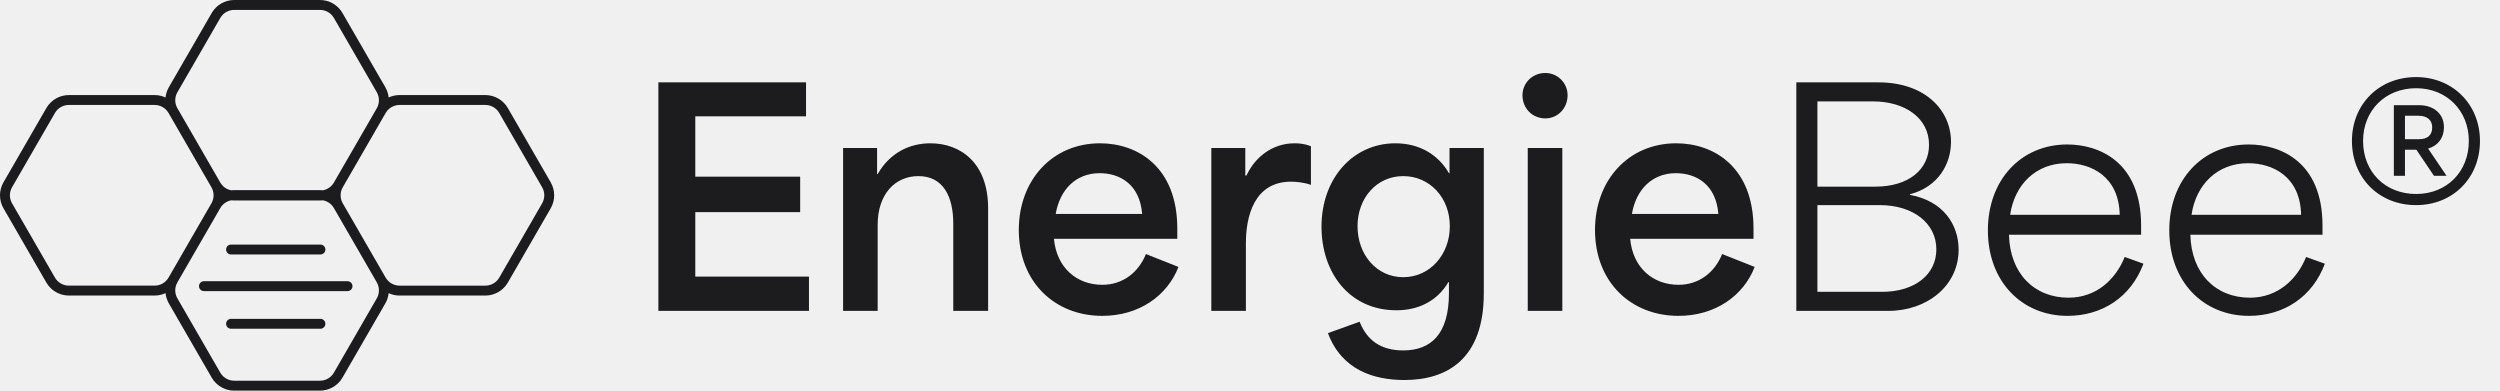
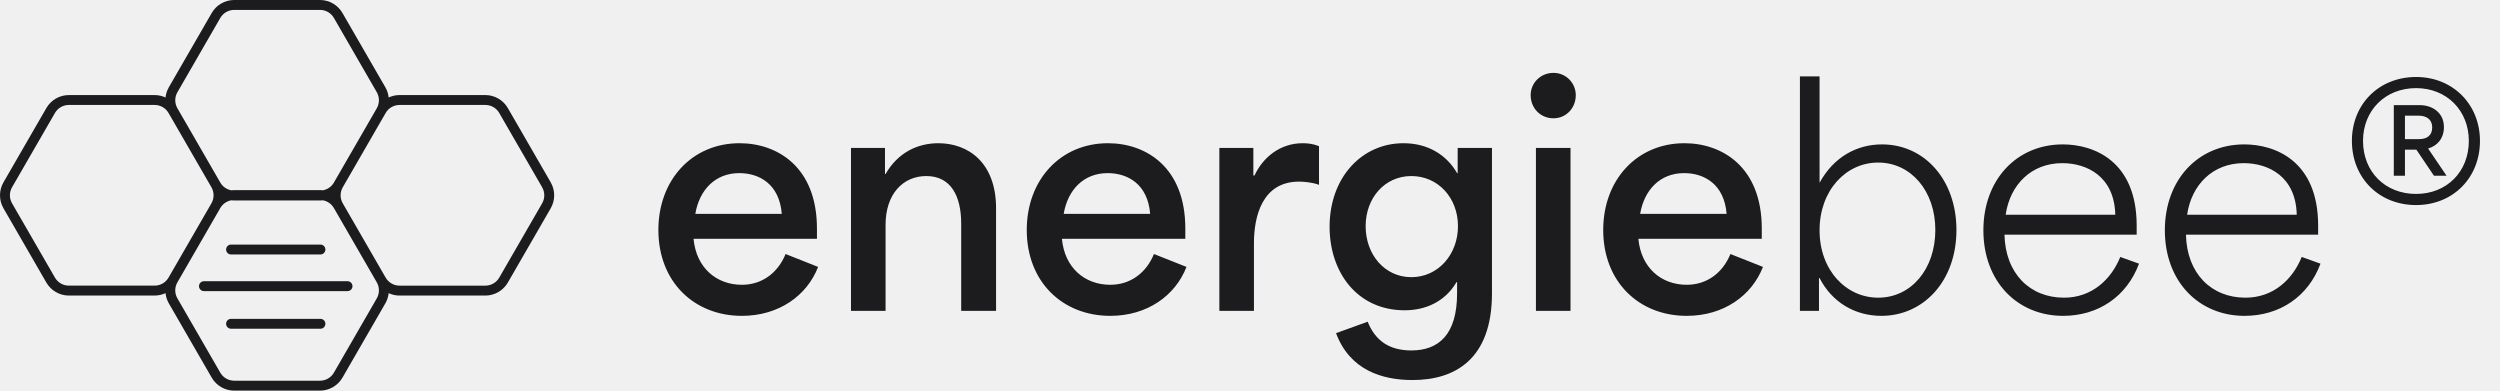
<svg xmlns="http://www.w3.org/2000/svg" width="512" height="80" viewBox="0 0 512 80" fill="none">
  <g clip-path="url(#clip0_68761_20867)">
    <path d="M112.788 37.343L103.999 22.122C103.054 20.486 101.292 19.468 99.402 19.468H81.826C81.045 19.468 80.287 19.644 79.597 19.962C79.52 19.236 79.297 18.525 78.922 17.876L70.133 2.655C69.188 1.018 67.426 0 65.536 0H47.961C46.071 0 44.308 1.018 43.363 2.655L34.574 17.876C34.199 18.525 33.976 19.238 33.899 19.965C33.21 19.644 32.451 19.47 31.671 19.47H14.095C12.205 19.47 10.443 20.488 9.498 22.124L0.709 37.346C-0.236 38.982 -0.236 41.016 0.709 42.654L9.498 57.876C10.443 59.512 12.205 60.53 14.095 60.53H31.671C32.451 60.53 33.21 60.354 33.899 60.035C33.976 60.761 34.199 61.473 34.574 62.124L43.363 77.346C44.308 78.982 46.071 80 47.961 80H65.536C67.426 80 69.188 78.982 70.133 77.346L78.922 62.124C79.297 61.475 79.52 60.761 79.597 60.038C80.287 60.358 81.043 60.532 81.826 60.532H99.402C101.292 60.532 103.054 59.514 103.999 57.878L112.788 42.657C113.733 41.02 113.733 38.986 112.788 37.347V37.343ZM36.333 18.89L45.121 3.668C45.706 2.657 46.794 2.028 47.962 2.028H65.538C66.706 2.028 67.795 2.657 68.379 3.668L77.168 18.89C77.752 19.902 77.752 21.159 77.168 22.171L68.379 37.392C67.899 38.226 67.075 38.797 66.148 38.974C65.948 38.95 65.745 38.935 65.538 38.935H47.962C47.758 38.935 47.555 38.95 47.352 38.974C46.425 38.797 45.602 38.226 45.121 37.392L36.333 22.171C35.748 21.159 35.748 19.902 36.333 18.89ZM14.097 58.498C12.929 58.498 11.84 57.87 11.256 56.858L2.467 41.636C1.883 40.625 1.883 39.367 2.467 38.355L11.256 23.134C11.84 22.122 12.929 21.494 14.097 21.494H31.672C32.841 21.494 33.929 22.122 34.514 23.134L43.302 38.355C43.886 39.367 43.886 40.625 43.302 41.636L34.514 56.858C33.929 57.87 32.841 58.498 31.672 58.498H14.097ZM77.166 61.106L68.377 76.328C67.793 77.339 66.704 77.968 65.536 77.968H47.961C46.792 77.968 45.703 77.339 45.119 76.328L36.331 61.106C35.746 60.094 35.746 58.837 36.331 57.825L45.119 42.604C45.6 41.77 46.423 41.199 47.35 41.022C47.551 41.046 47.754 41.061 47.961 41.061H65.536C65.741 41.061 65.944 41.046 66.147 41.022C67.073 41.199 67.897 41.77 68.377 42.604L77.166 57.825C77.75 58.837 77.75 60.094 77.166 61.106ZM111.032 41.639L102.243 56.86C101.659 57.872 100.57 58.5 99.402 58.5H81.826C80.658 58.5 79.569 57.872 78.985 56.86L70.196 41.639C69.612 40.627 69.612 39.369 70.196 38.357L78.985 23.136C79.569 22.124 80.658 21.496 81.826 21.496H99.402C100.57 21.496 101.659 22.124 102.243 23.136L111.032 38.357C111.616 39.369 111.616 40.627 111.032 41.639Z" fill="#1C1C1E" />
    <path d="M47.319 52.117H65.626C66.186 52.117 66.64 51.662 66.64 51.103C66.64 50.543 66.186 50.089 65.626 50.089H47.319C46.759 50.089 46.305 50.543 46.305 51.103C46.305 51.662 46.759 52.117 47.319 52.117Z" fill="#1C1C1E" />
    <path d="M65.626 65.298H47.319C46.759 65.298 46.305 65.752 46.305 66.312C46.305 66.871 46.759 67.326 47.319 67.326H65.626C66.186 67.326 66.64 66.871 66.64 66.312C66.64 65.752 66.186 65.298 65.626 65.298Z" fill="#1C1C1E" />
    <path d="M71.173 57.592H41.769C41.209 57.592 40.755 58.046 40.755 58.606C40.755 59.166 41.209 59.62 41.769 59.62H71.173C71.733 59.62 72.187 59.166 72.187 58.606C72.187 58.046 71.733 57.592 71.173 57.592Z" fill="#1C1C1E" />
-     <path d="M134.836 63.667V16.867H165.076V23.827H142.396C142.396 27.967 142.396 32.047 142.396 36.187H163.876V43.447H142.396C142.396 47.827 142.396 52.267 142.396 56.647H165.676V63.667H134.836ZM172.668 63.667V30.307H179.628V35.647H179.748C182.268 31.267 186.288 29.347 190.548 29.347C196.608 29.347 202.368 33.247 202.368 42.667V63.667H195.228V45.787C195.228 40.267 193.188 36.067 188.088 36.067C183.288 36.067 179.748 39.787 179.748 46.027V63.667H172.668ZM225.75 64.687C215.97 64.687 208.65 57.727 208.65 47.107C208.65 36.847 215.55 29.347 225.27 29.347C233.01 29.347 241.11 34.207 241.11 46.807V48.907H215.85C216.39 54.847 220.53 58.327 225.75 58.327C229.89 58.327 233.13 55.867 234.69 52.027L241.35 54.667C239.07 60.547 233.31 64.687 225.75 64.687ZM216.21 43.807H233.91C233.43 37.747 229.35 35.467 225.21 35.467C220.29 35.467 217.05 38.887 216.21 43.807ZM248.078 63.667V30.307H255.038V35.947H255.278C256.958 32.287 260.498 29.347 265.118 29.347C266.198 29.347 267.278 29.467 268.478 29.947V37.867C267.218 37.387 265.478 37.207 264.398 37.207C256.838 37.207 255.158 44.347 255.158 49.807V63.667H248.078ZM287.623 77.827C281.383 77.827 274.783 75.787 271.963 68.227L278.443 65.887C280.003 69.787 282.883 71.767 287.383 71.767C293.023 71.767 296.743 68.467 296.743 60.067V57.787H296.623C294.223 61.867 290.203 63.547 286.003 63.547C276.283 63.547 270.643 55.747 270.643 46.447C270.643 36.427 277.183 29.347 285.763 29.347C290.863 29.347 294.643 31.807 296.743 35.467H296.863V30.307H303.883V60.067C303.883 73.627 296.263 77.827 287.623 77.827ZM278.023 46.327C278.023 52.147 281.923 56.767 287.383 56.767C292.843 56.767 296.923 52.147 296.923 46.327C296.923 40.447 292.783 36.067 287.383 36.067C281.923 36.067 278.023 40.567 278.023 46.327ZM312.883 63.667V30.307H319.963V63.667H312.883ZM311.803 19.507C311.803 17.047 313.783 14.947 316.483 14.947C319.063 14.947 321.043 17.047 321.043 19.507C321.043 22.147 319.063 24.247 316.483 24.247C313.783 24.247 311.803 22.147 311.803 19.507ZM343.758 64.687C333.978 64.687 326.658 57.727 326.658 47.107C326.658 36.847 333.558 29.347 343.278 29.347C351.018 29.347 359.118 34.207 359.118 46.807V48.907H333.858C334.398 54.847 338.538 58.327 343.758 58.327C347.898 58.327 351.138 55.867 352.698 52.027L359.358 54.667C357.078 60.547 351.318 64.687 343.758 64.687ZM334.218 43.807H351.918C351.438 37.747 347.358 35.467 343.218 35.467C338.298 35.467 335.058 38.887 334.218 43.807ZM367.886 63.667V16.867H384.686C394.346 16.867 399.566 22.627 399.566 29.047C399.566 33.487 397.046 38.227 391.166 39.787V39.907C398.006 41.167 401.126 46.027 401.126 51.127C401.126 58.507 394.706 63.667 386.726 63.667H367.886ZM372.206 59.767H385.406C392.246 59.767 396.566 56.167 396.566 51.067C396.566 45.727 391.826 42.007 384.986 42.007H372.206C372.206 47.947 372.206 53.827 372.206 59.767ZM372.206 38.227H384.026C390.926 38.227 395.066 34.687 395.066 29.647C395.066 24.187 390.146 20.767 383.606 20.767H372.206C372.206 26.587 372.206 32.407 372.206 38.227ZM423.439 64.687C414.079 64.687 407.119 57.667 407.119 47.167C407.119 36.847 413.899 29.587 423.379 29.587C429.679 29.587 438.499 32.947 438.499 46.207V48.067H411.439C411.619 56.047 416.659 60.967 423.619 60.967C429.319 60.967 433.279 57.247 435.139 52.627L438.979 54.007C436.459 60.787 430.579 64.687 423.439 64.687ZM411.679 43.987H434.119C433.939 36.127 428.299 33.427 423.259 33.427C416.959 33.427 412.579 37.807 411.679 43.987ZM460.588 64.687C451.228 64.687 444.268 57.667 444.268 47.167C444.268 36.847 451.048 29.587 460.528 29.587C466.828 29.587 475.648 32.947 475.648 46.207V48.067H448.588C448.768 56.047 453.808 60.967 460.768 60.967C466.468 60.967 470.428 57.247 472.288 52.627L476.128 54.007C473.608 60.787 467.728 64.687 460.588 64.687ZM448.828 43.987H471.268C471.088 36.127 465.448 33.427 460.408 33.427C454.108 33.427 449.728 37.807 448.828 43.987ZM494.817 42.007C487.197 42.007 481.677 36.427 481.677 28.867C481.677 21.367 487.197 15.787 494.817 15.787C502.377 15.787 507.897 21.427 507.897 28.867C507.897 36.427 502.377 42.007 494.817 42.007ZM483.957 28.867C483.957 35.227 488.517 39.727 494.817 39.727C501.117 39.727 505.617 35.167 505.617 28.867C505.617 22.687 501.117 18.067 494.817 18.067C488.517 18.067 483.957 22.627 483.957 28.867ZM490.257 36.007V21.547H495.537C498.177 21.547 500.517 23.107 500.517 26.047C500.517 28.327 499.197 29.887 497.277 30.427L501.057 36.007H498.477L494.877 30.667H492.537V36.007H490.257ZM492.537 28.507H495.417C497.097 28.507 498.117 27.727 498.117 26.107C498.117 24.487 496.977 23.707 495.297 23.707H492.537V28.507Z" fill="#1C1C1E" />
+     <path d="M 151.944,64.686 C 142.159,64.686 134.836,57.724 134.836,47.099 C 134.836,36.835 141.739,29.331 151.463,29.331 C 159.207,29.331 167.31,34.194 167.31,46.799 L 167.31,48.9 L 142.039,48.9 C 142.579,54.843 146.721,58.324 151.944,58.324 C 156.085,58.324 159.327,55.863 160.887,52.022 L 167.55,54.663 C 165.269,60.545 159.507,64.686 151.944,64.686 M 142.399,43.798 L 160.107,43.798 C 159.627,37.735 155.545,35.454 151.403,35.454 C 146.481,35.454 143.24,38.876 142.399,43.798M 174.281,63.667 L 174.281,30.292 L 181.245,30.292 L 181.245,35.634 L 181.365,35.634 C 183.886,31.253 187.907,29.331 192.169,29.331 C 198.232,29.331 203.994,33.233 203.994,42.657 L 203.994,63.667 L 196.851,63.667 L 196.851,45.779 C 196.851,40.256 194.81,36.054 189.708,36.054 C 184.906,36.054 181.365,39.776 181.365,46.019 L 181.365,63.667 L 174.281,63.667M 227.387,64.686 C 217.602,64.686 210.279,57.724 210.279,47.099 C 210.279,36.835 217.182,29.331 226.906,29.331 C 234.65,29.331 242.753,34.194 242.753,46.799 L 242.753,48.9 L 217.482,48.9 C 218.022,54.843 222.164,58.324 227.387,58.324 C 231.528,58.324 234.77,55.863 236.33,52.022 L 242.993,54.663 C 240.712,60.545 234.95,64.686 227.387,64.686 M 217.842,43.798 L 235.55,43.798 C 235.07,37.735 230.988,35.454 226.846,35.454 C 221.924,35.454 218.683,38.876 217.842,43.798M 249.724,63.667 L 249.724,30.292 L 256.687,30.292 L 256.687,35.934 L 256.927,35.934 C 258.608,32.273 262.15,29.331 266.772,29.331 C 267.852,29.331 268.933,29.452 270.133,29.932 L 270.133,37.855 C 268.873,37.375 267.132,37.195 266.051,37.195 C 258.488,37.195 256.807,44.338 256.807,49.801 L 256.807,63.667 L 249.724,63.667M 289.287,77.832 C 283.045,77.832 276.442,75.792 273.62,68.229 L 280.103,65.886 C 281.664,69.79 284.545,71.771 289.047,71.771 C 294.69,71.771 298.411,68.469 298.411,60.065 L 298.411,57.784 L 298.291,57.784 C 295.89,61.865 291.868,63.546 287.667,63.546 C 277.942,63.546 272.3,55.743 272.3,46.439 C 272.3,36.415 278.843,29.331 287.426,29.331 C 292.529,29.331 296.31,31.793 298.411,35.454 L 298.531,35.454 L 298.531,30.292 L 305.555,30.292 L 305.555,60.065 C 305.555,73.63 297.931,77.832 289.287,77.832 M 279.683,46.319 C 279.683,52.142 283.585,56.764 289.047,56.764 C 294.51,56.764 298.591,52.142 298.591,46.319 C 298.591,40.437 294.45,36.054 289.047,36.054 C 283.585,36.054 279.683,40.556 279.683,46.319M 314.558,63.667 L 314.558,30.291 L 321.641,30.291 L 321.641,63.667 L 314.558,63.667 M 313.478,19.486 C 313.478,17.025 315.458,14.924 318.16,14.924 C 320.741,14.924 322.721,17.025 322.721,19.486 C 322.721,22.128 320.741,24.228 318.16,24.228 C 315.458,24.228 313.478,22.128 313.478,19.486M 345.445,64.686 C 335.661,64.686 328.338,57.724 328.338,47.099 C 328.338,36.835 335.241,29.331 344.966,29.331 C 352.709,29.331 360.812,34.194 360.812,46.799 L 360.812,48.9 L 335.541,48.9 C 336.082,54.843 340.223,58.324 345.445,58.324 C 349.588,58.324 352.829,55.863 354.389,52.022 L 361.053,54.663 C 358.772,60.545 353.009,64.686 345.445,64.686 M 335.901,43.798 L 353.609,43.798 C 353.129,37.735 349.047,35.454 344.905,35.454 C 339.983,35.454 336.742,38.876 335.901,43.798M 385.312,64.686 C 379.849,64.686 375.167,61.865 372.646,56.944 L 372.526,56.944 L 372.526,63.667 L 368.624,63.667 L 368.624,15.646 L 372.646,15.646 L 372.646,37.435 C 375.527,32.153 380.269,29.572 385.432,29.572 C 394.195,29.572 400.678,36.895 400.678,47.099 C 400.678,57.604 393.895,64.686 385.312,64.686 M 372.646,47.159 C 372.646,55.383 378.108,60.965 384.651,60.965 C 391.434,60.965 396.356,55.083 396.356,47.099 C 396.356,39.116 391.374,33.293 384.651,33.293 C 378.048,33.293 372.646,38.996 372.646,47.159M 422.524,64.686 C 413.162,64.686 406.197,57.664 406.197,47.159 C 406.197,36.835 412.981,29.572 422.464,29.572 C 428.767,29.572 437.591,32.933 437.591,46.199 L 437.591,48.06 L 410.519,48.06 C 410.699,56.043 415.742,60.965 422.704,60.965 C 428.407,60.965 432.37,57.244 434.229,52.622 L 438.072,54.002 C 435.549,60.785 429.667,64.686 422.524,64.686 M 410.759,43.978 L 433.209,43.978 C 433.029,36.114 427.387,33.413 422.344,33.413 C 416.043,33.413 411.661,37.795 410.759,43.978M 459.688,64.686 C 450.326,64.686 443.361,57.664 443.361,47.159 C 443.361,36.835 450.146,29.572 459.628,29.572 C 465.931,29.572 474.755,32.933 474.755,46.199 L 474.755,48.06 L 447.683,48.06 C 447.863,56.043 452.906,60.965 459.868,60.965 C 465.57,60.965 469.534,57.244 471.393,52.622 L 475.236,54.002 C 472.716,60.785 466.833,64.686 459.688,64.686 M 447.923,43.978 L 470.373,43.978 C 470.193,36.114 464.551,33.413 459.508,33.413 C 453.207,33.413 448.825,37.795 447.923,43.978M 494.813,41.997 C 487.189,41.997 481.668,36.414 481.668,28.851 C 481.668,21.348 487.189,15.766 494.813,15.766 C 502.376,15.766 507.898,21.408 507.898,28.851 C 507.898,36.414 502.376,41.997 494.813,41.997 M 483.947,28.851 C 483.947,35.214 488.51,39.716 494.813,39.716 C 501.116,39.716 505.618,35.154 505.618,28.851 C 505.618,22.668 501.116,18.046 494.813,18.046 C 488.51,18.046 483.947,22.608 483.947,28.851 M 490.251,35.994 L 490.251,21.528 L 495.534,21.528 C 498.175,21.528 500.515,23.089 500.515,26.03 C 500.515,28.311 499.195,29.872 497.273,30.412 L 501.056,35.994 L 498.476,35.994 L 494.873,30.652 L 492.533,30.652 L 492.533,35.994 L 490.251,35.994 M 492.533,28.491 L 495.414,28.491 C 497.095,28.491 498.115,27.711 498.115,26.09 C 498.115,24.469 496.975,23.689 495.294,23.689 L 492.533,23.689 L 492.533,28.491" fill="#1C1C1E" />
  </g>
  <defs>
    <clipPath id="clip0_68761_20867">
      <rect width="512" height="80" fill="white" />
    </clipPath>
  </defs>
</svg>
